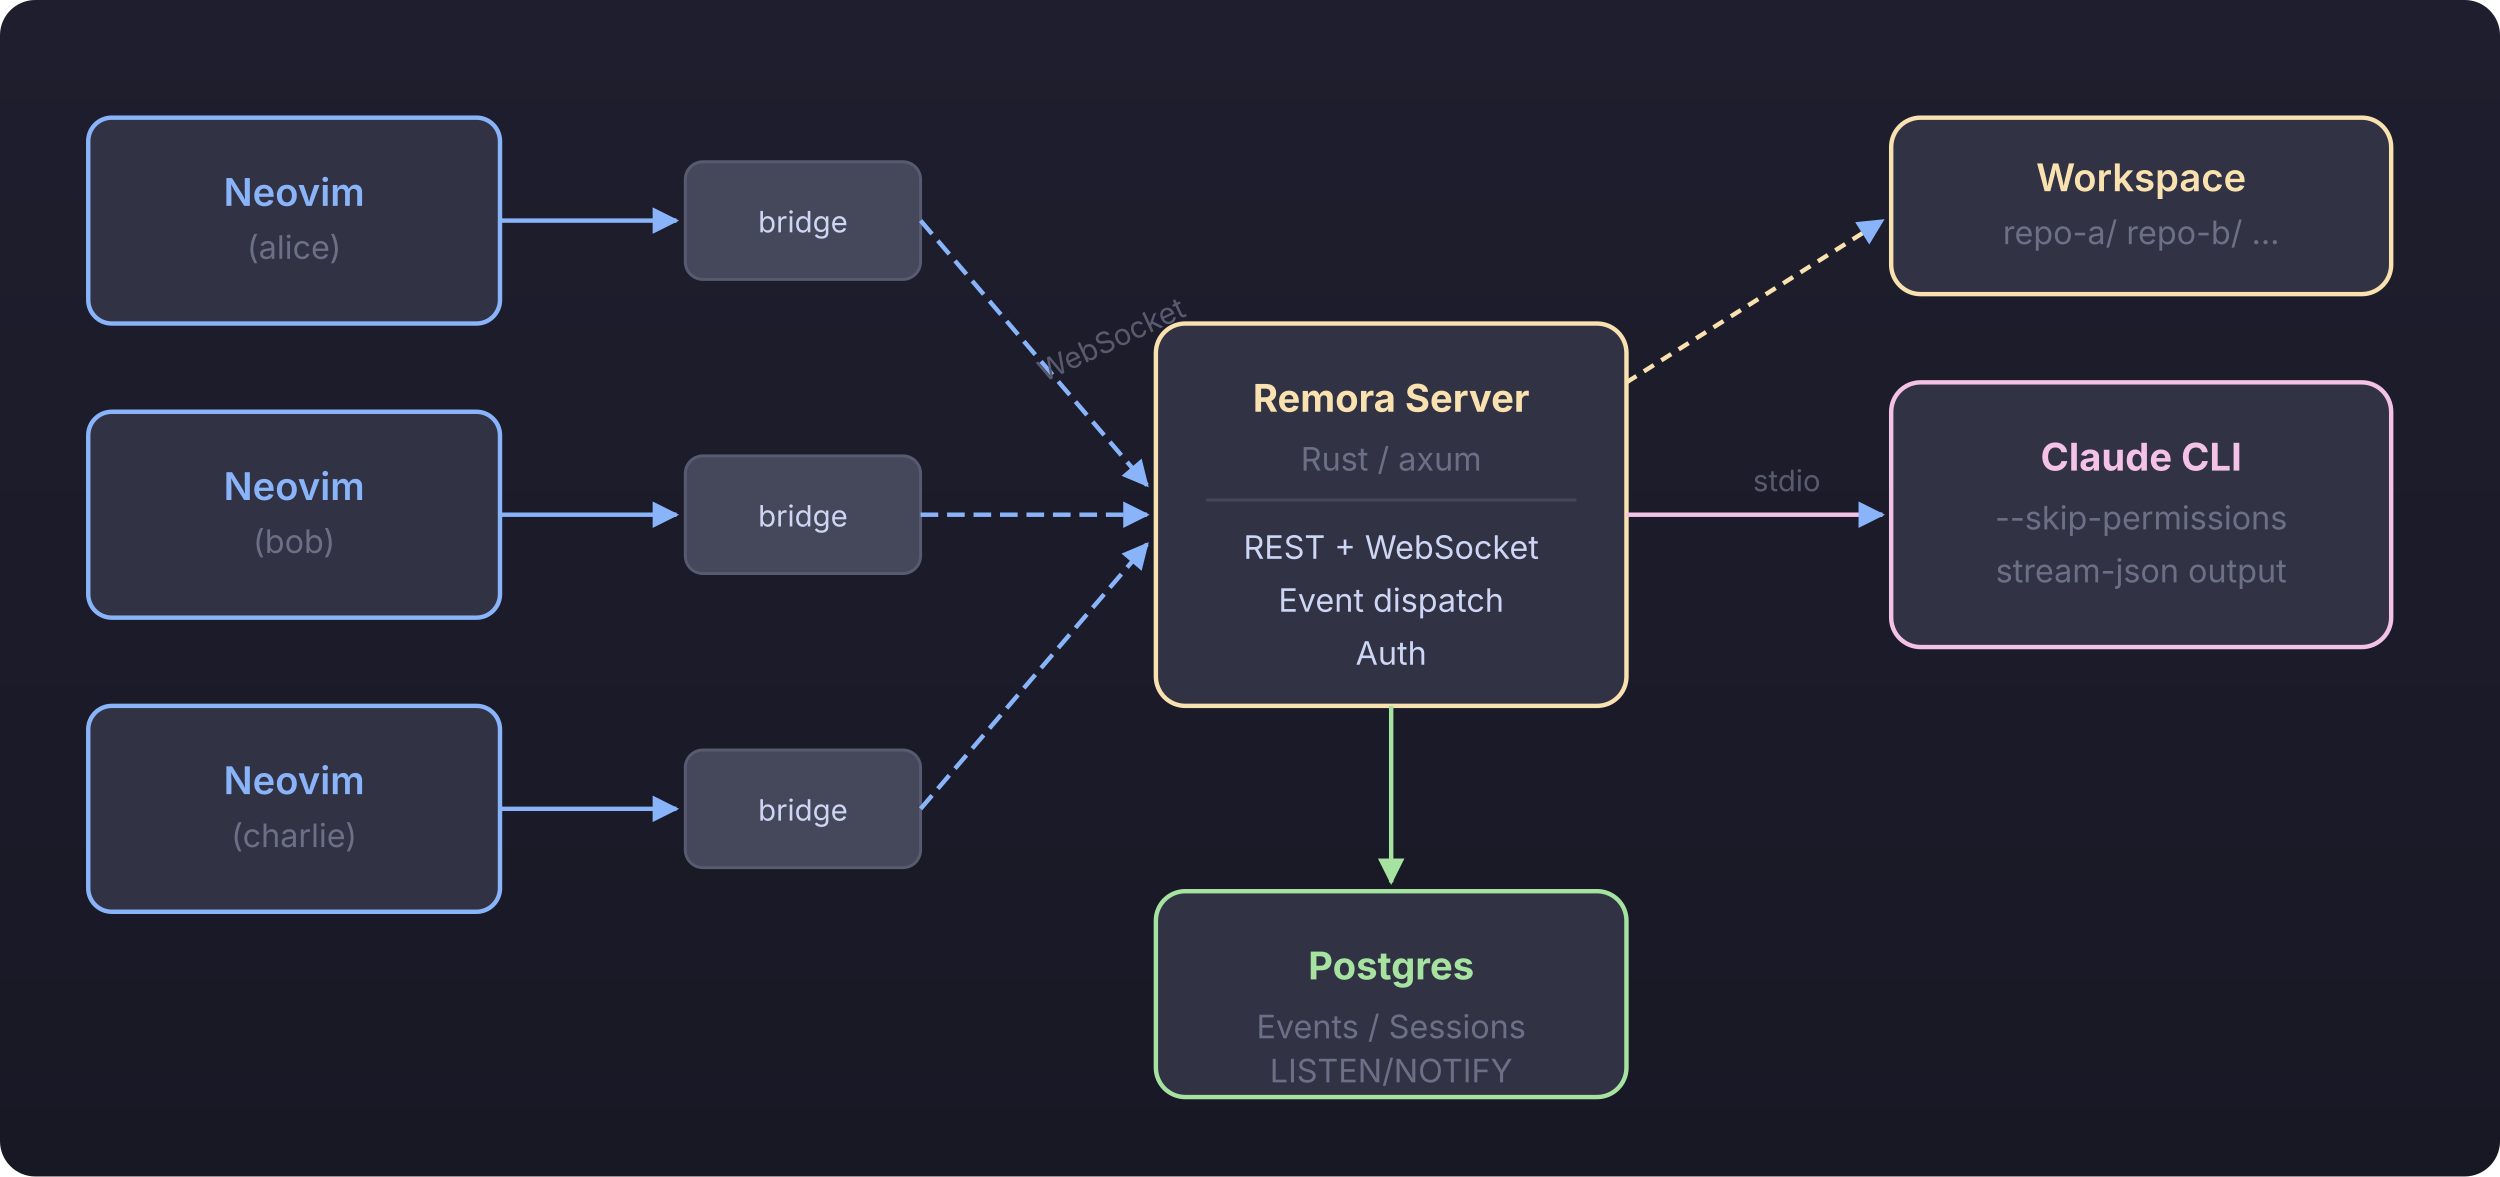
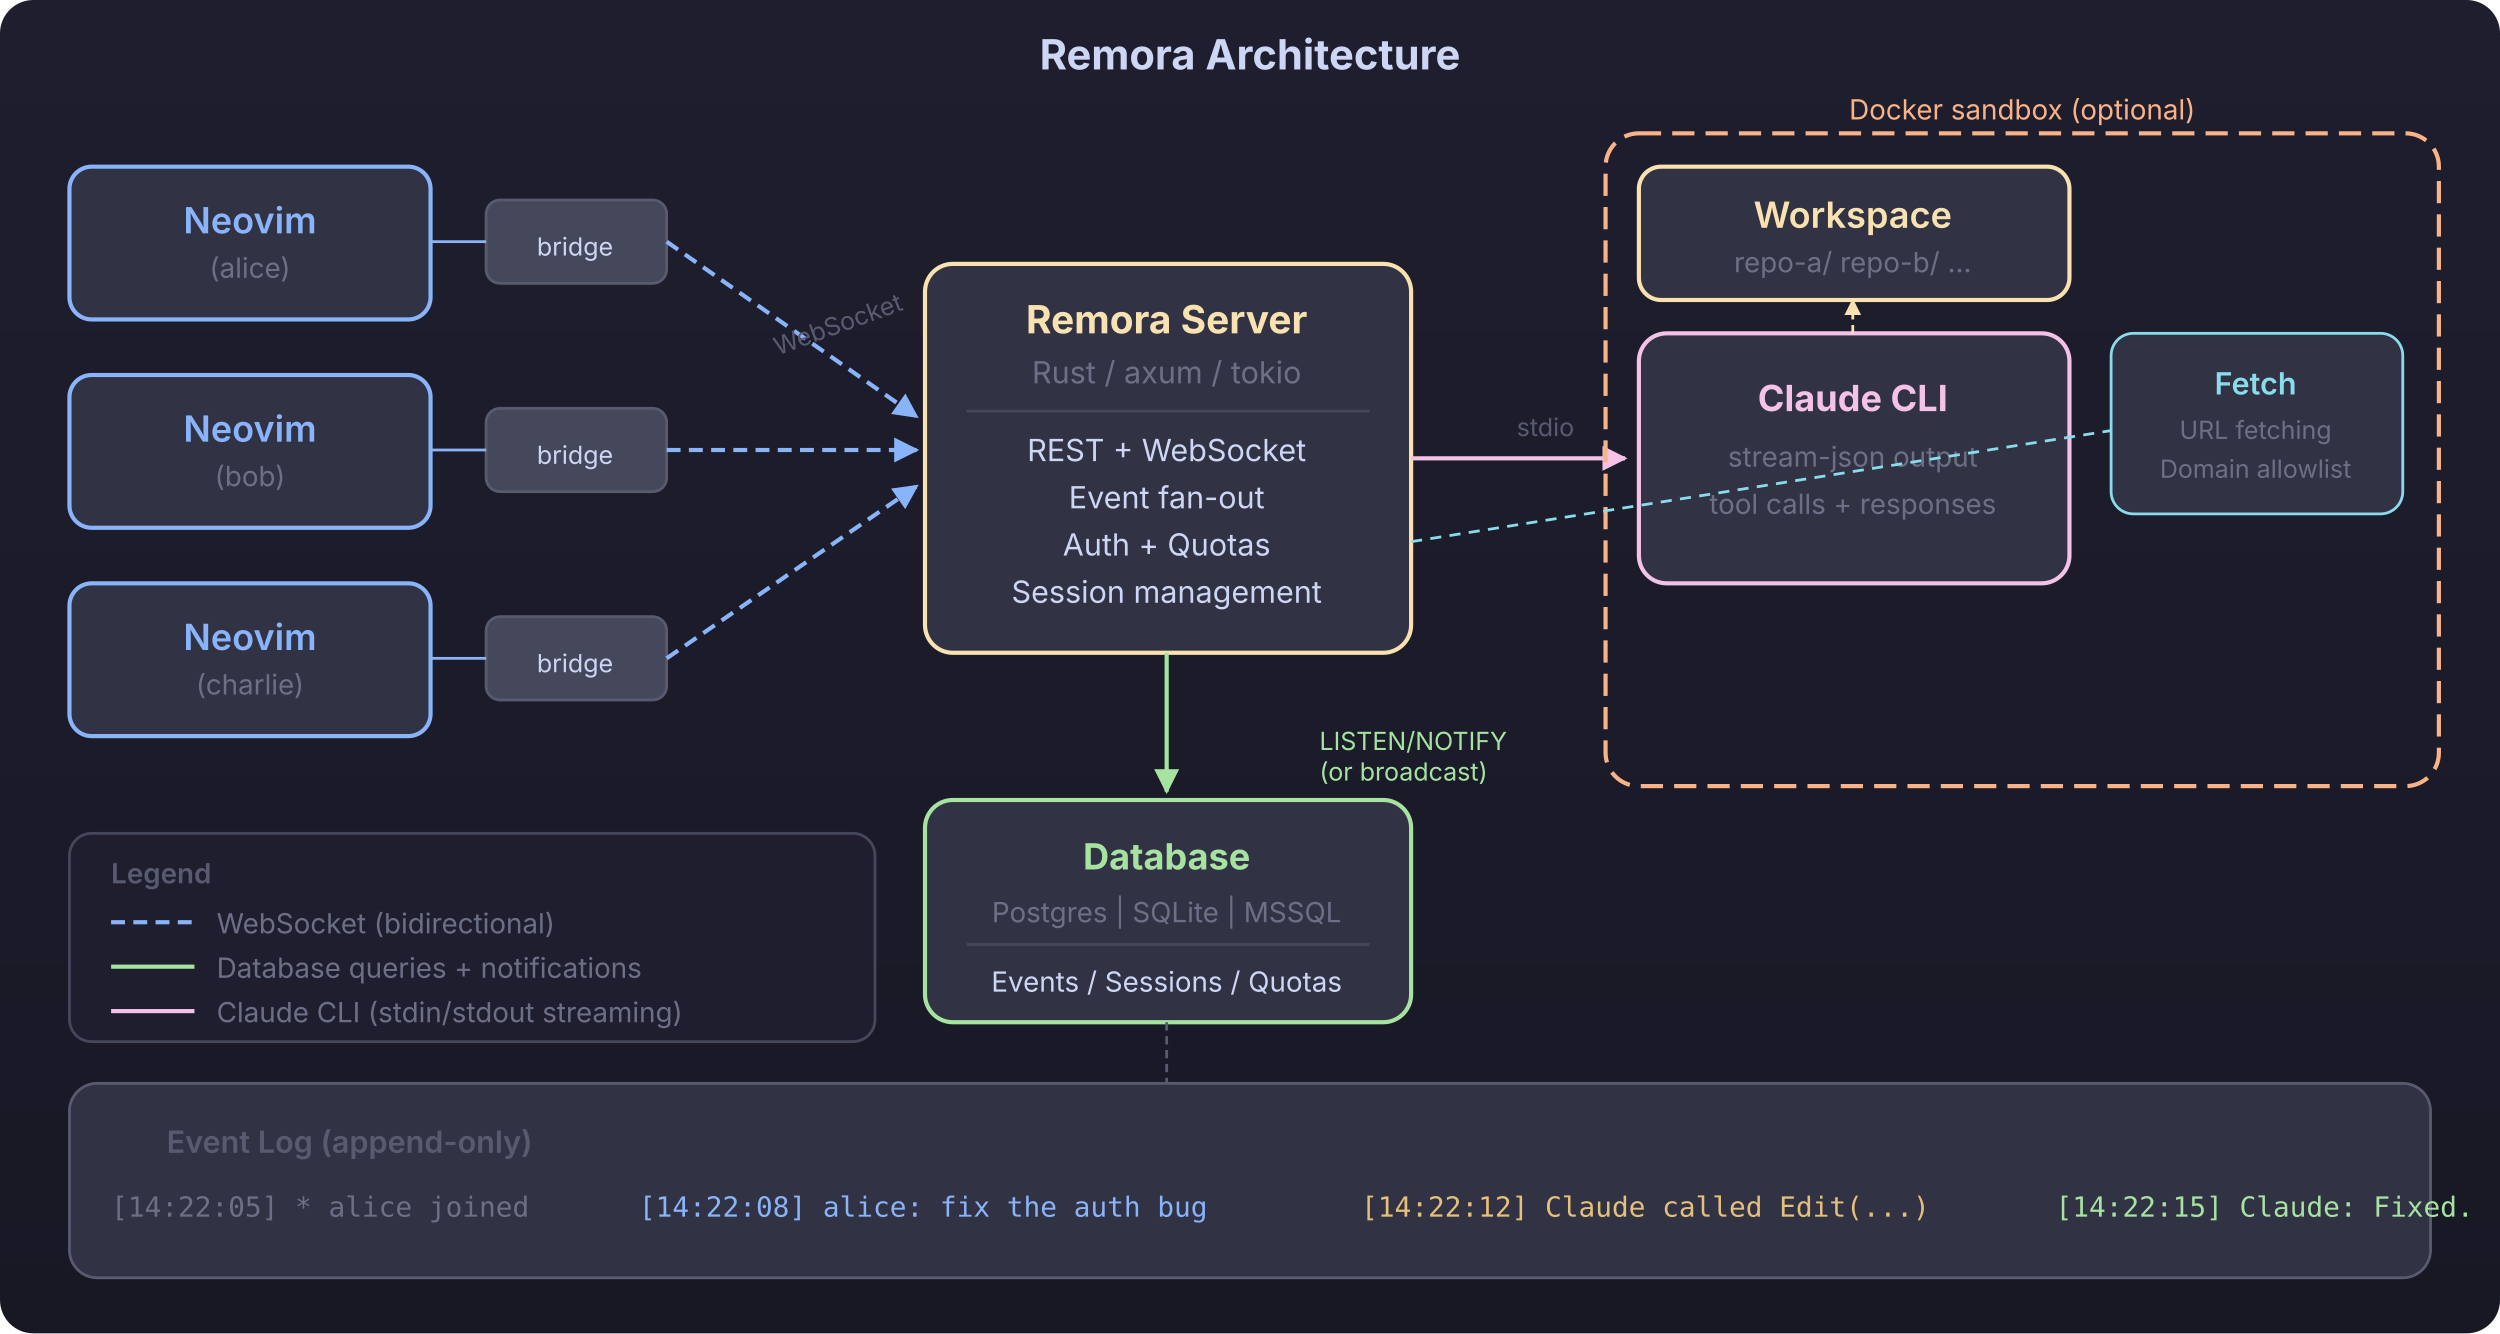
- <svg xmlns="http://www.w3.org/2000/svg" width="850" height="400" font-family="Inter, system-ui, sans-serif" font-size="13">
+ <svg xmlns="http://www.w3.org/2000/svg" width="900" height="480" font-family="Inter, system-ui, sans-serif" font-size="13">
  <defs>
    <linearGradient id="abg" x1="0" y1="0" x2="0" y2="1">
      <stop offset="0%" stop-color="#1e1e2e" />
      <stop offset="100%" stop-color="#181825" />
    </linearGradient>
-     <marker id="arrow" viewBox="0 0 10 10" refX="9" refY="5" markerWidth="6" markerHeight="6" orient="auto-start-reverse">
+     <marker id="arr" viewBox="0 0 10 10" refX="9" refY="5" markerWidth="6" markerHeight="6" orient="auto-start-reverse">
      <path d="M 0 0 L 10 5 L 0 10 z" fill="#89b4fa" />
    </marker>
-     <marker id="arrow2" viewBox="0 0 10 10" refX="9" refY="5" markerWidth="6" markerHeight="6" orient="auto-start-reverse">
+     <marker id="arr2" viewBox="0 0 10 10" refX="9" refY="5" markerWidth="6" markerHeight="6" orient="auto-start-reverse">
      <path d="M 0 0 L 10 5 L 0 10 z" fill="#a6e3a1" />
    </marker>
+     <marker id="arr3" viewBox="0 0 10 10" refX="9" refY="5" markerWidth="6" markerHeight="6" orient="auto-start-reverse">
+       <path d="M 0 0 L 10 5 L 0 10 z" fill="#f5c2e7" />
+     </marker>
+     <marker id="arr4" viewBox="0 0 10 10" refX="9" refY="5" markerWidth="6" markerHeight="6" orient="auto-start-reverse">
+       <path d="M 0 0 L 10 5 L 0 10 z" fill="#f9e2af" />
+     </marker>
  </defs>
-   <rect width="850" height="400" rx="12" fill="url(#abg)" />
-   <rect x="30" y="40" width="140" height="70" rx="8" fill="#313244" stroke="#89b4fa" stroke-width="1.5" />
-   <text x="100" y="70" fill="#89b4fa" text-anchor="middle" font-weight="600">Neovim</text>
-   <text x="100" y="88" fill="#6c7086" text-anchor="middle" font-size="11">(alice)</text>
-   <rect x="30" y="140" width="140" height="70" rx="8" fill="#313244" stroke="#89b4fa" stroke-width="1.5" />
-   <text x="100" y="170" fill="#89b4fa" text-anchor="middle" font-weight="600">Neovim</text>
-   <text x="100" y="188" fill="#6c7086" text-anchor="middle" font-size="11">(bob)</text>
-   <rect x="30" y="240" width="140" height="70" rx="8" fill="#313244" stroke="#89b4fa" stroke-width="1.5" />
-   <text x="100" y="270" fill="#89b4fa" text-anchor="middle" font-weight="600">Neovim</text>
-   <text x="100" y="288" fill="#6c7086" text-anchor="middle" font-size="11">(charlie)</text>
-   <line x1="170" y1="75" x2="230" y2="75" stroke="#89b4fa" stroke-width="1.5" marker-end="url(#arrow)" />
-   <line x1="170" y1="175" x2="230" y2="175" stroke="#89b4fa" stroke-width="1.5" marker-end="url(#arrow)" />
-   <line x1="170" y1="275" x2="230" y2="275" stroke="#89b4fa" stroke-width="1.5" marker-end="url(#arrow)" />
-   <rect x="233" y="55" width="80" height="40" rx="6" fill="#45475a" stroke="#585b70" stroke-width="1" />
-   <text x="273" y="79" fill="#cdd6f4" text-anchor="middle" font-size="10">bridge</text>
-   <rect x="233" y="155" width="80" height="40" rx="6" fill="#45475a" stroke="#585b70" stroke-width="1" />
-   <text x="273" y="179" fill="#cdd6f4" text-anchor="middle" font-size="10">bridge</text>
-   <rect x="233" y="255" width="80" height="40" rx="6" fill="#45475a" stroke="#585b70" stroke-width="1" />
-   <text x="273" y="279" fill="#cdd6f4" text-anchor="middle" font-size="10">bridge</text>
-   <line x1="313" y1="75" x2="390" y2="165" stroke="#89b4fa" stroke-width="1.5" stroke-dasharray="6,3" marker-end="url(#arrow)" />
-   <line x1="313" y1="175" x2="390" y2="175" stroke="#89b4fa" stroke-width="1.5" stroke-dasharray="6,3" marker-end="url(#arrow)" />
-   <line x1="313" y1="275" x2="390" y2="185" stroke="#89b4fa" stroke-width="1.5" stroke-dasharray="6,3" marker-end="url(#arrow)" />
-   <text x="355" y="130" fill="#585b70" font-size="10" transform="rotate(-25,355,130)">WebSocket</text>
-   <rect x="393" y="110" width="160" height="130" rx="10" fill="#313244" stroke="#f9e2af" stroke-width="1.5" />
-   <text x="473" y="140" fill="#f9e2af" text-anchor="middle" font-weight="700">Remora Server</text>
-   <text x="473" y="160" fill="#6c7086" text-anchor="middle" font-size="11">Rust / axum</text>
-   <line x1="410" y1="170" x2="536" y2="170" stroke="#45475a" stroke-width="1" />
-   <text x="473" y="190" fill="#cdd6f4" text-anchor="middle" font-size="11">REST + WebSocket</text>
-   <text x="473" y="208" fill="#cdd6f4" text-anchor="middle" font-size="11">Event dispatch</text>
-   <text x="473" y="226" fill="#cdd6f4" text-anchor="middle" font-size="11">Auth</text>
-   <line x1="473" y1="240" x2="473" y2="300" stroke="#a6e3a1" stroke-width="1.5" marker-end="url(#arrow2)" />
-   <rect x="393" y="303" width="160" height="70" rx="10" fill="#313244" stroke="#a6e3a1" stroke-width="1.5" />
-   <text x="473" y="333" fill="#a6e3a1" text-anchor="middle" font-weight="700">Postgres</text>
-   <text x="473" y="353" fill="#6c7086" text-anchor="middle" font-size="11">Events / Sessions</text>
-   <text x="473" y="368" fill="#6c7086" text-anchor="middle" font-size="11">LISTEN/NOTIFY</text>
-   <line x1="553" y1="175" x2="640" y2="175" stroke="#f5c2e7" stroke-width="1.5" marker-end="url(#arrow)" />
-   <text x="596" y="167" fill="#585b70" font-size="10">stdio</text>
-   <rect x="643" y="130" width="170" height="90" rx="10" fill="#313244" stroke="#f5c2e7" stroke-width="1.5" />
-   <text x="728" y="160" fill="#f5c2e7" text-anchor="middle" font-weight="700">Claude CLI</text>
-   <text x="728" y="180" fill="#6c7086" text-anchor="middle" font-size="11">--skip-permissions</text>
-   <text x="728" y="198" fill="#6c7086" text-anchor="middle" font-size="11">stream-json output</text>
-   <line x1="553" y1="130" x2="640" y2="75" stroke="#f9e2af" stroke-width="1.5" stroke-dasharray="4,3" marker-end="url(#arrow)" />
-   <rect x="643" y="40" width="170" height="60" rx="10" fill="#313244" stroke="#f9e2af" stroke-width="1.5" />
-   <text x="728" y="65" fill="#f9e2af" text-anchor="middle" font-weight="600">Workspace</text>
-   <text x="728" y="83" fill="#6c7086" text-anchor="middle" font-size="11">repo-a/ repo-b/ ...</text>
+   <rect width="900" height="480" rx="12" fill="url(#abg)" />
+   <text x="450" y="25" fill="#cdd6f4" text-anchor="middle" font-size="15" font-weight="700">Remora Architecture</text>
+   <rect x="25" y="60" width="130" height="55" rx="8" fill="#313244" stroke="#89b4fa" stroke-width="1.5" />
+   <text x="90" y="84" fill="#89b4fa" text-anchor="middle" font-weight="600">Neovim</text>
+   <text x="90" y="100" fill="#6c7086" text-anchor="middle" font-size="10">(alice)</text>
+   <rect x="25" y="135" width="130" height="55" rx="8" fill="#313244" stroke="#89b4fa" stroke-width="1.5" />
+   <text x="90" y="159" fill="#89b4fa" text-anchor="middle" font-weight="600">Neovim</text>
+   <text x="90" y="175" fill="#6c7086" text-anchor="middle" font-size="10">(bob)</text>
+   <rect x="25" y="210" width="130" height="55" rx="8" fill="#313244" stroke="#89b4fa" stroke-width="1.5" />
+   <text x="90" y="234" fill="#89b4fa" text-anchor="middle" font-weight="600">Neovim</text>
+   <text x="90" y="250" fill="#6c7086" text-anchor="middle" font-size="10">(charlie)</text>
+   <rect x="175" y="72" width="65" height="30" rx="5" fill="#45475a" stroke="#585b70" stroke-width="1" />
+   <text x="207" y="92" fill="#cdd6f4" text-anchor="middle" font-size="9">bridge</text>
+   <rect x="175" y="147" width="65" height="30" rx="5" fill="#45475a" stroke="#585b70" stroke-width="1" />
+   <text x="207" y="167" fill="#cdd6f4" text-anchor="middle" font-size="9">bridge</text>
+   <rect x="175" y="222" width="65" height="30" rx="5" fill="#45475a" stroke="#585b70" stroke-width="1" />
+   <text x="207" y="242" fill="#cdd6f4" text-anchor="middle" font-size="9">bridge</text>
+   <line x1="155" y1="87" x2="175" y2="87" stroke="#89b4fa" stroke-width="1" />
+   <line x1="155" y1="162" x2="175" y2="162" stroke="#89b4fa" stroke-width="1" />
+   <line x1="155" y1="237" x2="175" y2="237" stroke="#89b4fa" stroke-width="1" />
+   <line x1="240" y1="87" x2="330" y2="150" stroke="#89b4fa" stroke-width="1.5" stroke-dasharray="5,3" marker-end="url(#arr)" />
+   <line x1="240" y1="162" x2="330" y2="162" stroke="#89b4fa" stroke-width="1.5" stroke-dasharray="5,3" marker-end="url(#arr)" />
+   <line x1="240" y1="237" x2="330" y2="175" stroke="#89b4fa" stroke-width="1.5" stroke-dasharray="5,3" marker-end="url(#arr)" />
+   <text x="280" y="128" fill="#585b70" font-size="9" transform="rotate(-20,280,128)">WebSocket</text>
+   <rect x="333" y="95" width="175" height="140" rx="10" fill="#313244" stroke="#f9e2af" stroke-width="1.5" />
+   <text x="420" y="120" fill="#f9e2af" text-anchor="middle" font-weight="700" font-size="14">Remora Server</text>
+   <text x="420" y="138" fill="#6c7086" text-anchor="middle" font-size="11">Rust / axum / tokio</text>
+   <line x1="348" y1="148" x2="493" y2="148" stroke="#45475a" stroke-width="1" />
+   <text x="420" y="166" fill="#cdd6f4" text-anchor="middle" font-size="11">REST + WebSocket</text>
+   <text x="420" y="183" fill="#cdd6f4" text-anchor="middle" font-size="11">Event fan-out</text>
+   <text x="420" y="200" fill="#cdd6f4" text-anchor="middle" font-size="11">Auth + Quotas</text>
+   <text x="420" y="217" fill="#cdd6f4" text-anchor="middle" font-size="11">Session management</text>
+   <line x1="420" y1="235" x2="420" y2="285" stroke="#a6e3a1" stroke-width="1.5" marker-end="url(#arr2)" />
+   <rect x="333" y="288" width="175" height="80" rx="10" fill="#313244" stroke="#a6e3a1" stroke-width="1.5" />
+   <text x="420" y="313" fill="#a6e3a1" text-anchor="middle" font-weight="700">Database</text>
+   <text x="420" y="332" fill="#6c7086" text-anchor="middle" font-size="10">Postgres | SQLite | MSSQL</text>
+   <line x1="348" y1="340" x2="493" y2="340" stroke="#45475a" stroke-width="1" />
+   <text x="420" y="357" fill="#cdd6f4" text-anchor="middle" font-size="10">Events / Sessions / Quotas</text>
+   <text x="475" y="270" fill="#a6e3a1" font-size="9">LISTEN/NOTIFY</text>
+   <text x="475" y="281" fill="#a6e3a1" font-size="9">(or broadcast)</text>
+   <line x1="508" y1="165" x2="585" y2="165" stroke="#f5c2e7" stroke-width="1.5" marker-end="url(#arr3)" />
+   <text x="546" y="157" fill="#585b70" font-size="9">stdio</text>
+   <rect x="578" y="48" width="300" height="235" rx="12" fill="none" stroke="#fab387" stroke-width="1.5" stroke-dasharray="8,4" />
+   <text x="728" y="43" fill="#fab387" text-anchor="middle" font-size="10">Docker sandbox (optional)</text>
+   <rect x="590" y="120" width="155" height="90" rx="10" fill="#313244" stroke="#f5c2e7" stroke-width="1.5" />
+   <text x="667" y="148" fill="#f5c2e7" text-anchor="middle" font-weight="700">Claude CLI</text>
+   <text x="667" y="168" fill="#6c7086" text-anchor="middle" font-size="10">stream-json output</text>
+   <text x="667" y="185" fill="#6c7086" text-anchor="middle" font-size="10">tool calls + responses</text>
+   <rect x="590" y="60" width="155" height="48" rx="8" fill="#313244" stroke="#f9e2af" stroke-width="1.5" />
+   <text x="667" y="82" fill="#f9e2af" text-anchor="middle" font-weight="600">Workspace</text>
+   <text x="667" y="98" fill="#6c7086" text-anchor="middle" font-size="10">repo-a/ repo-b/ ...</text>
+   <line x1="667" y1="120" x2="667" y2="108" stroke="#f9e2af" stroke-width="1" stroke-dasharray="3,2" marker-end="url(#arr4)" />
+   <rect x="760" y="120" width="105" height="65" rx="8" fill="#313244" stroke="#89dceb" stroke-width="1" />
+   <text x="812" y="142" fill="#89dceb" text-anchor="middle" font-weight="600" font-size="11">Fetch</text>
+   <text x="812" y="158" fill="#6c7086" text-anchor="middle" font-size="9">URL fetching</text>
+   <text x="812" y="172" fill="#6c7086" text-anchor="middle" font-size="9">Domain allowlist</text>
+   <line x1="508" y1="195" x2="760" y2="155" stroke="#89dceb" stroke-width="1" stroke-dasharray="4,3" />
+   <rect x="25" y="390" width="850" height="70" rx="10" fill="#313244" stroke="#585b70" stroke-width="1" />
+   <text x="60" y="415" fill="#585b70" font-size="11" font-weight="600">Event Log (append-only)</text>
+   <text x="40" y="438" fill="#6c7086" font-size="10" font-family="JetBrains Mono, monospace">[14:22:05] * alice joined</text>
+   <text x="230" y="438" fill="#89b4fa" font-size="10" font-family="JetBrains Mono, monospace">[14:22:08] alice: fix the auth bug</text>
+   <text x="490" y="438" fill="#e5c07b" font-size="10" font-family="JetBrains Mono, monospace">[14:22:12] Claude called Edit(...)</text>
+   <text x="740" y="438" fill="#a6e3a1" font-size="10" font-family="JetBrains Mono, monospace">[14:22:15] Claude: Fixed.</text>
+   <line x1="420" y1="368" x2="420" y2="390" stroke="#585b70" stroke-width="1" stroke-dasharray="3,2" />
+   <rect x="25" y="300" width="290" height="75" rx="8" fill="#1e1e2e" stroke="#45475a" stroke-width="1" />
+   <text x="40" y="318" fill="#585b70" font-size="10" font-weight="600">Legend</text>
+   <line x1="40" y1="332" x2="70" y2="332" stroke="#89b4fa" stroke-width="1.5" stroke-dasharray="5,3" />
+   <text x="78" y="336" fill="#6c7086" font-size="10">WebSocket (bidirectional)</text>
+   <line x1="40" y1="348" x2="70" y2="348" stroke="#a6e3a1" stroke-width="1.5" />
+   <text x="78" y="352" fill="#6c7086" font-size="10">Database queries + notifications</text>
+   <line x1="40" y1="364" x2="70" y2="364" stroke="#f5c2e7" stroke-width="1.5" />
+   <text x="78" y="368" fill="#6c7086" font-size="10">Claude CLI (stdin/stdout streaming)</text>
</svg>
